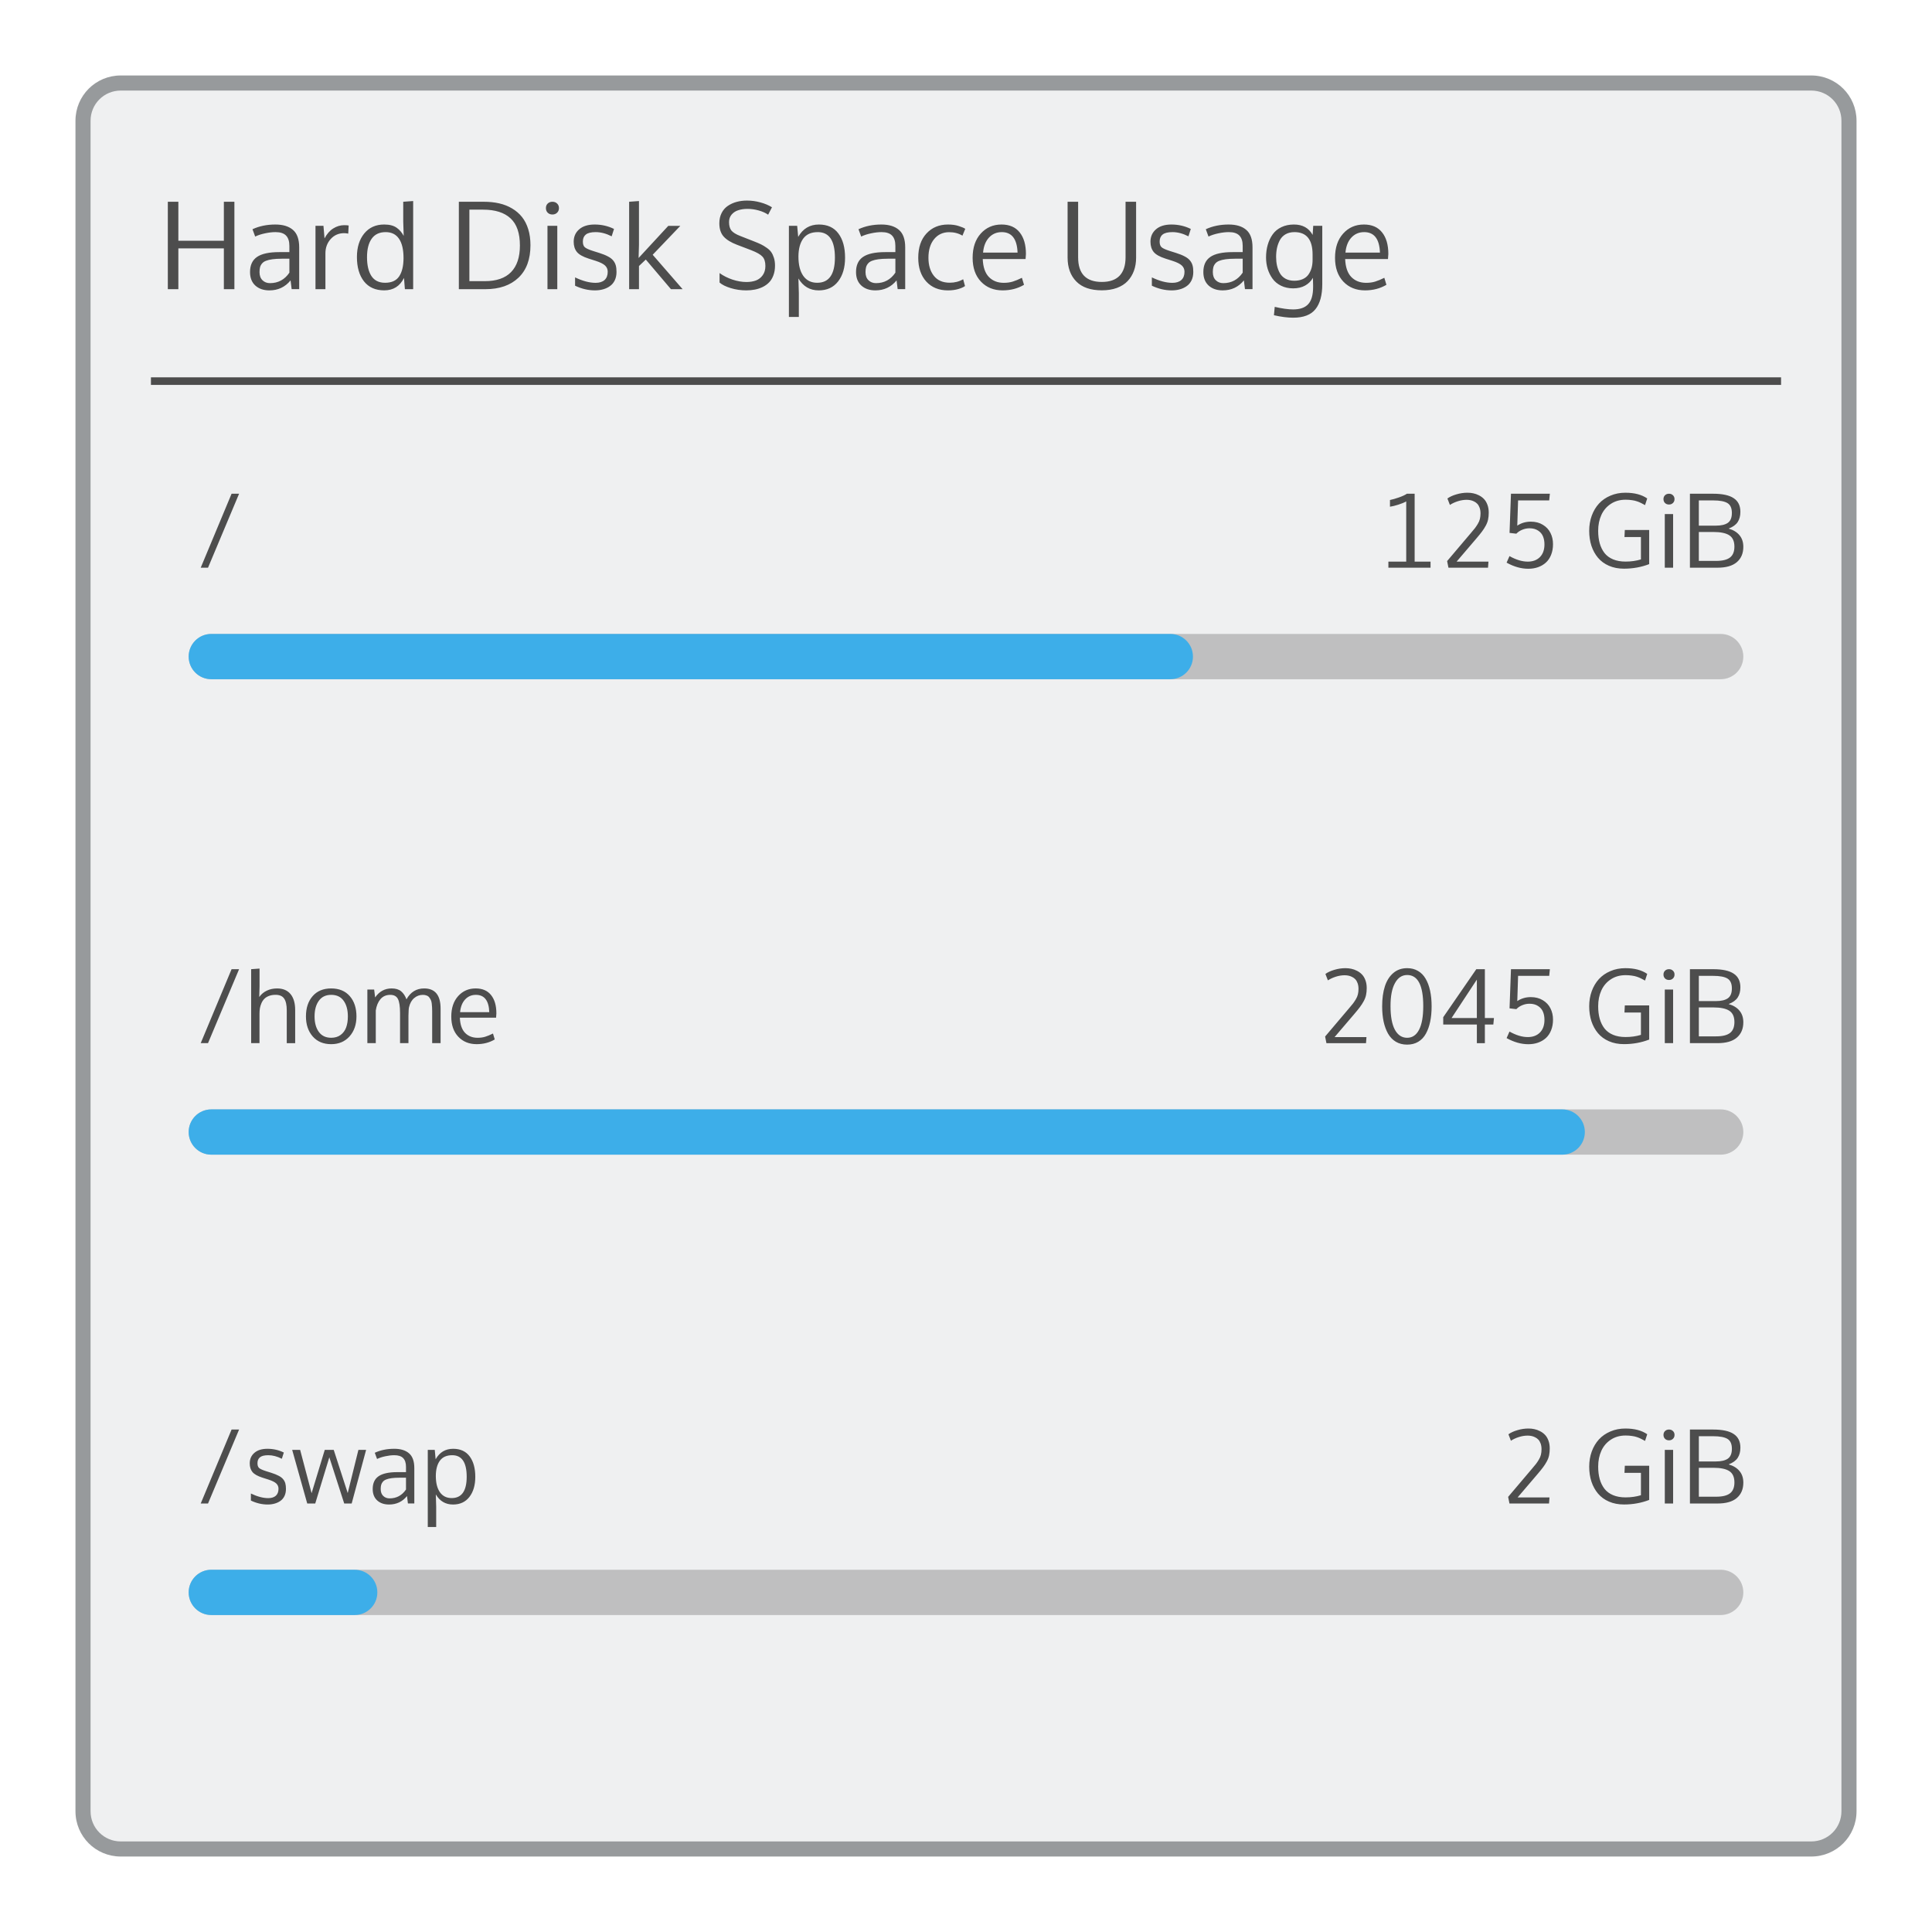
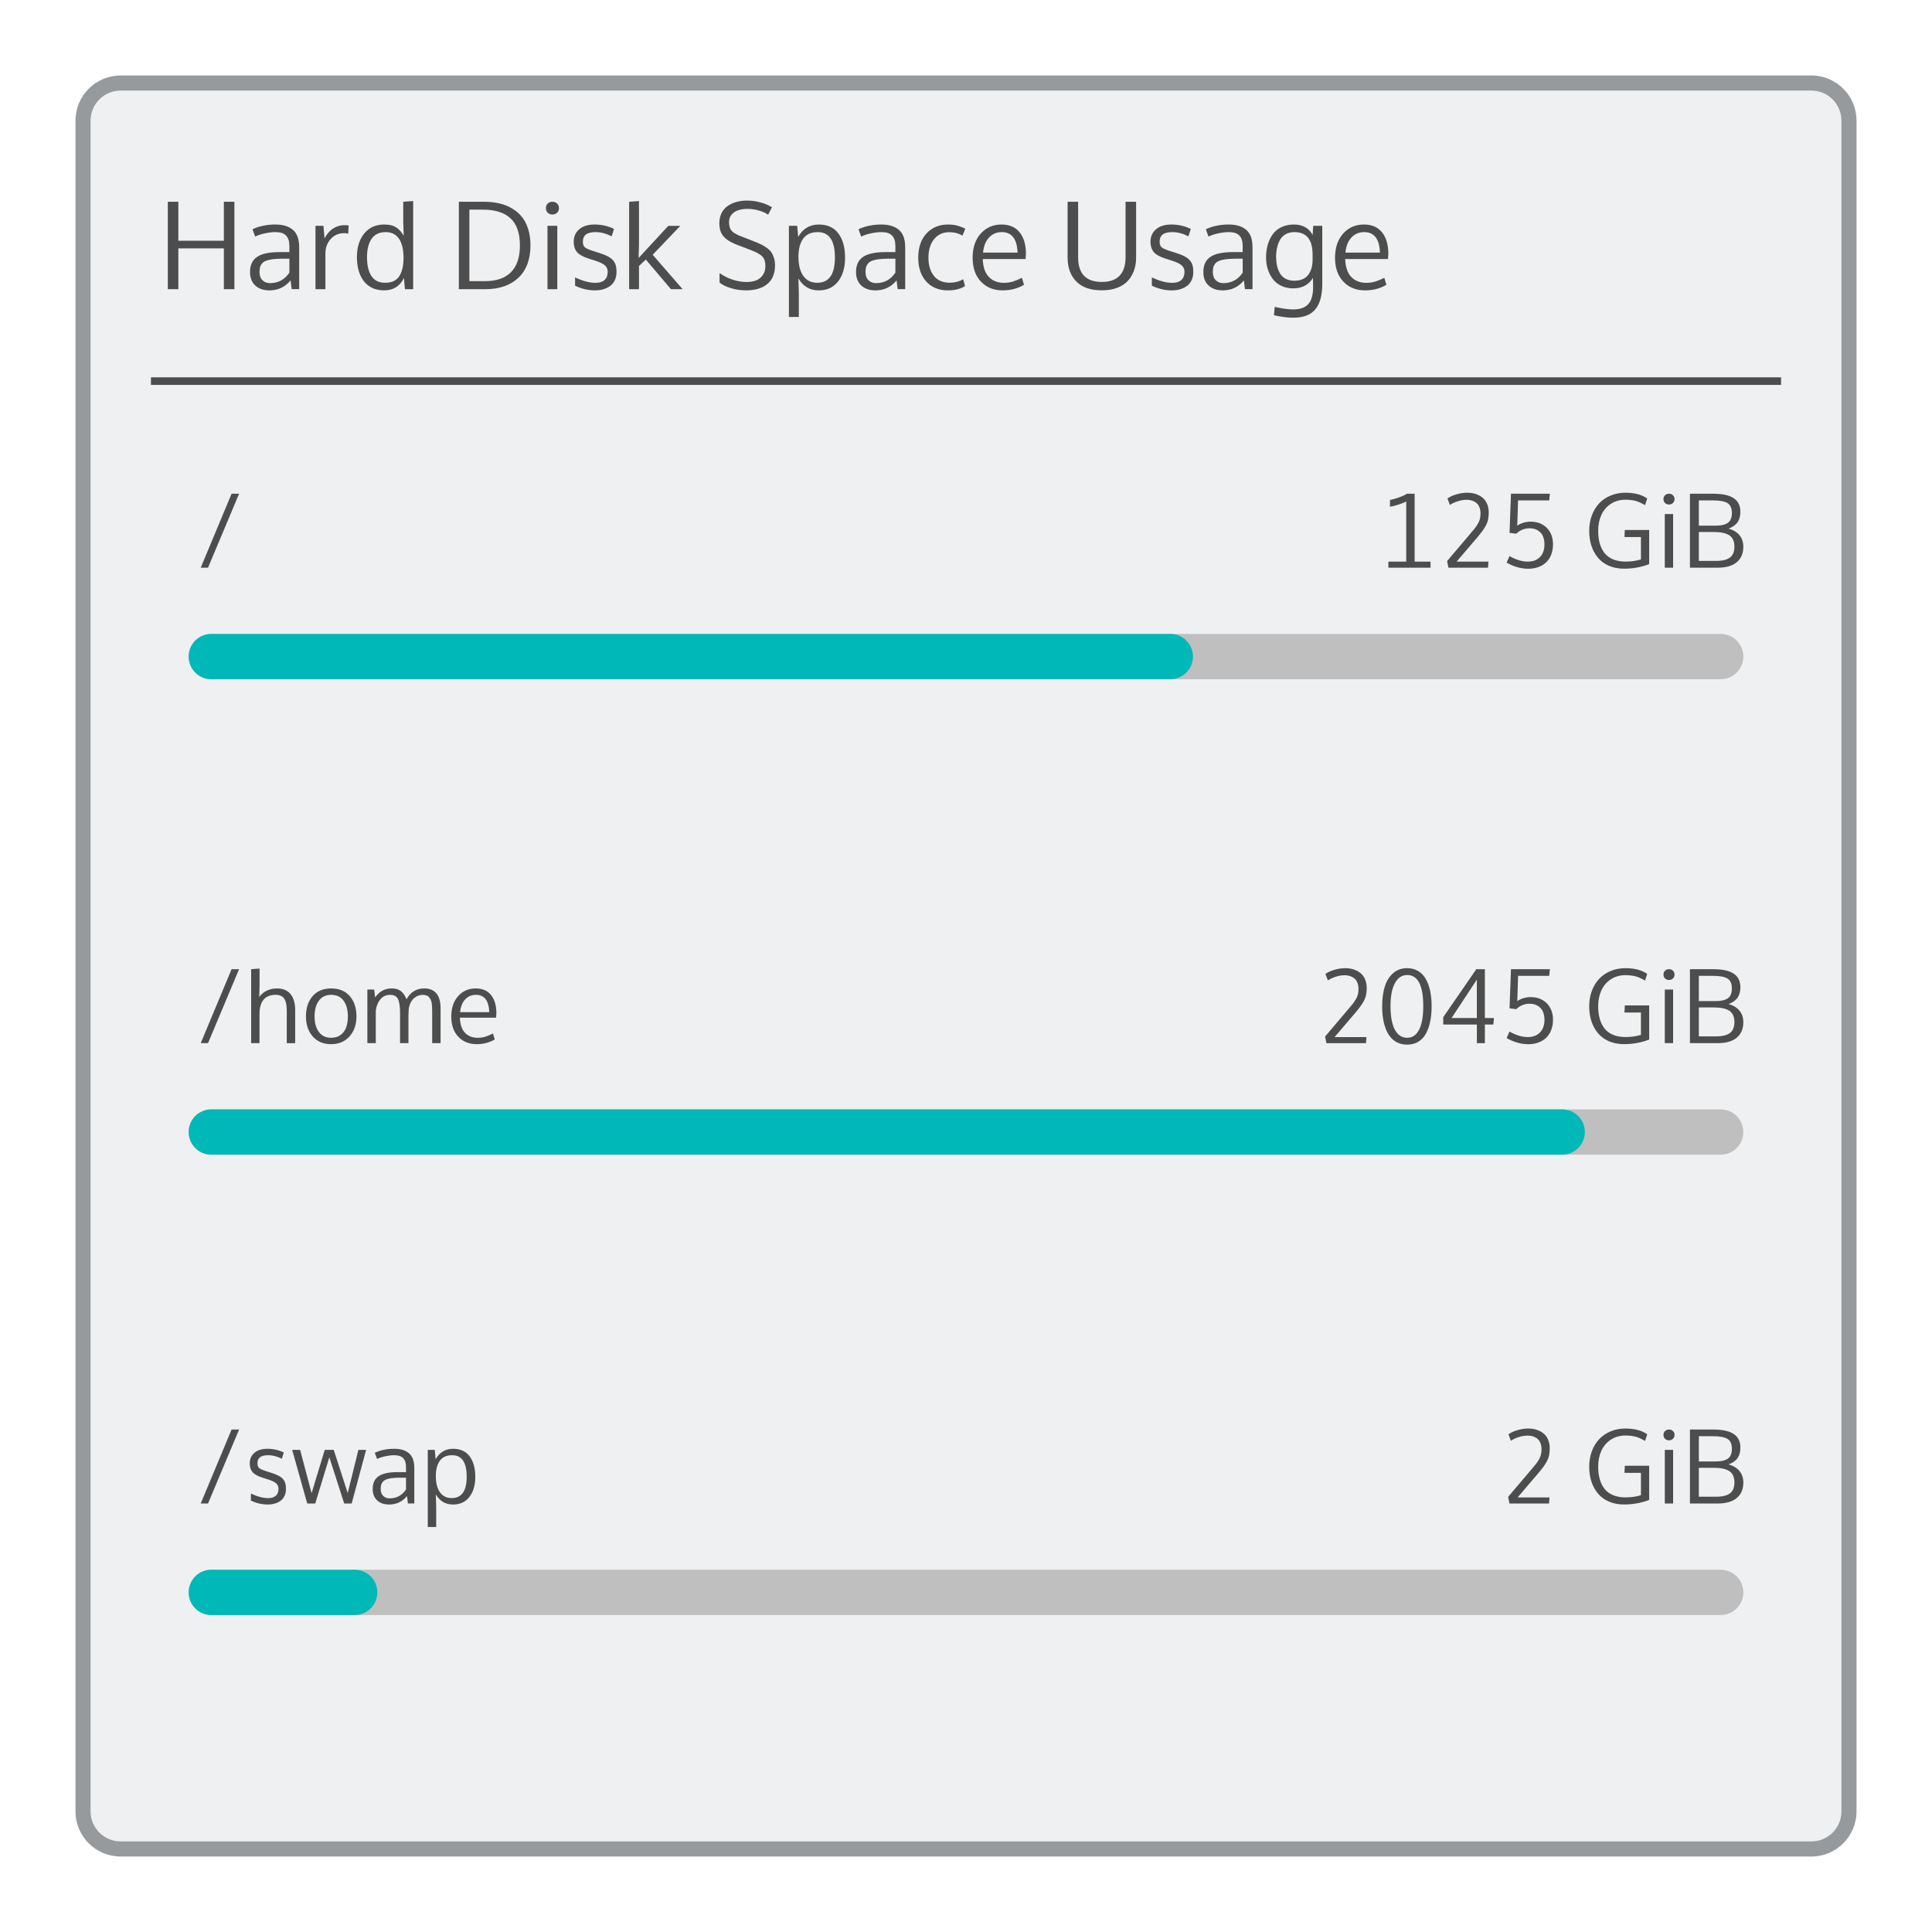
<svg xmlns="http://www.w3.org/2000/svg" viewBox="0 0 256 256" id="svg2" version="1.1">
  <defs id="defs4">
    <style id="current-color-scheme" type="text/css">
      .ColorScheme-Text {
        color:#4d4d4d;
      }
      .ColorScheme-Background {
        color:#eff0f1;
      }
      .ColorScheme-Highlight {
        color:#3daee9;
      }
      .ColorScheme-ViewText {
        color:#31363b;
      }
      .ColorScheme-ViewBackground {
        color:#fcfcfc;
      }
      .ColorScheme-ViewHover {
        color:#93cee9;
      }
      .ColorScheme-ViewFocus{
        color:#3daee9;
      }
      .ColorScheme-ButtonText {
        color:#31363b;
      }
      .ColorScheme-ButtonBackground {
        color:#eff0f1;
      }
      .ColorScheme-ButtonHover {
        color:#93cee9;
      }
      .ColorScheme-ButtonFocus{
        color:#3daee9;
      }
      </style>
  </defs>
  <path style="fill:currentColor;fill-opacity:0.5;stroke:none" d="m 16,10 224,0 c 3.324,0 6,2.676 6,6 l 0,224 c 0,3.324 -2.676,6 -6,6 l -224,0 c -3.324,0 -6,-2.676 -6,-6 L 10,16 c 0,-3.324 2.676,-6 6,-6 z" class="ColorScheme-ButtonText" id="rect4240" />
  <path style="fill:currentColor;fill-opacity:1;stroke:none" d="m 16,12 224,0 c 2.216,0 4,1.784 4,4 l 0,224 c 0,2.216 -1.784,4 -4,4 l -224,0 c -2.216,0 -4,-1.784 -4,-4 L 12,16 c 0,-2.216 1.784,-4 4,-4 z" class="ColorScheme-Background" id="rect4238" />
  <path style="fill:currentColor;fill-opacity:1;stroke:none" class="ColorScheme-Text" d="m 98.996,26.576 c -0.497,0 -0.958,0.057 -1.387,0.174 -0.428,0.116 -0.819,0.293 -1.168,0.531 -0.349,0.233 -0.623,0.549 -0.824,0.945 -0.201,0.397 -0.301,0.85 -0.301,1.363 0,0.746 0.192,1.333 0.578,1.762 0.386,0.423 0.971,0.784 1.754,1.08 l 1.889,0.721 c 0.741,0.286 1.236,0.569 1.49,0.85 0.259,0.275 0.391,0.691 0.391,1.246 0,0.481 -0.117,0.885 -0.35,1.213 -0.227,0.323 -0.524,0.556 -0.889,0.699 -0.365,0.138 -0.788,0.207 -1.27,0.207 -0.592,0 -1.21,-0.107 -1.85,-0.318 -0.635,-0.212 -1.205,-0.5 -1.713,-0.865 l 0,1.254 c 0.328,0.291 0.821,0.537 1.482,0.738 0.661,0.201 1.348,0.301 2.057,0.301 0.397,0 0.773,-0.035 1.127,-0.104 0.36,-0.069 0.706,-0.181 1.039,-0.34 0.333,-0.164 0.617,-0.368 0.855,-0.611 0.238,-0.243 0.429,-0.555 0.572,-0.936 0.143,-0.381 0.215,-0.811 0.215,-1.287 0,-0.386 -0.047,-0.73 -0.143,-1.031 -0.095,-0.302 -0.215,-0.555 -0.357,-0.762 -0.143,-0.206 -0.347,-0.398 -0.611,-0.578 -0.259,-0.185 -0.511,-0.337 -0.754,-0.453 -0.238,-0.116 -0.547,-0.248 -0.928,-0.396 L 98.076,31.264 c -0.555,-0.217 -0.941,-0.454 -1.158,-0.713 -0.212,-0.264 -0.316,-0.64 -0.316,-1.127 0,-0.397 0.115,-0.73 0.348,-1 0.233,-0.27 0.526,-0.459 0.881,-0.57 0.354,-0.116 0.76,-0.176 1.215,-0.176 0.492,0 0.985,0.07 1.477,0.207 0.497,0.138 0.916,0.324 1.26,0.562 l 0.508,-0.982 c -0.455,-0.28 -0.973,-0.499 -1.555,-0.652 -0.577,-0.159 -1.156,-0.236 -1.738,-0.236 z m -44.25,0.062 -1.316,0.096 0,2.609 0.062,1.912 c -0.127,-0.233 -0.261,-0.43 -0.404,-0.594 -0.138,-0.169 -0.307,-0.326 -0.508,-0.469 -0.201,-0.148 -0.442,-0.26 -0.723,-0.334 -0.28,-0.074 -0.597,-0.109 -0.951,-0.109 -1.111,0 -1.992,0.396 -2.643,1.189 -0.645,0.793 -0.969,1.832 -0.969,3.117 0,1.354 0.313,2.432 0.938,3.23 0.629,0.793 1.523,1.189 2.682,1.189 1.201,0 2.072,-0.548 2.617,-1.643 l 0.119,1.484 1.096,0 0,-11.68 z m 29.922,0 -1.303,0.096 0,11.584 1.303,0 0,-3.07 0.904,-0.857 3.332,3.928 1.547,0 -3.967,-4.562 3.666,-3.832 -1.596,0 -3.936,4.26 0.049,-1.729 0,-5.816 z m -62.43,0.096 0,11.584 1.396,0 0,-5.404 6.029,0 0,5.404 1.396,0 0,-11.584 -1.396,0 0,5.164 -6.029,0 0,-5.164 -1.396,0 z m 38.562,0 0,11.584 3.514,0 c 1.857,0 3.318,-0.505 4.381,-1.516 1.063,-1.01 1.594,-2.447 1.594,-4.309 0,-0.783 -0.097,-1.49 -0.293,-2.119 -0.196,-0.635 -0.472,-1.175 -0.832,-1.625 -0.36,-0.45 -0.797,-0.825 -1.311,-1.127 -0.513,-0.307 -1.083,-0.533 -1.713,-0.676 -0.629,-0.143 -1.314,-0.213 -2.055,-0.213 l -3.285,0 z m 12.4,0 c -0.254,0 -0.463,0.08 -0.627,0.238 -0.159,0.153 -0.236,0.353 -0.236,0.602 0,0.249 0.078,0.453 0.236,0.611 0.164,0.159 0.373,0.238 0.627,0.238 0.249,0 0.455,-0.08 0.619,-0.238 0.164,-0.159 0.246,-0.363 0.246,-0.611 0,-0.249 -0.082,-0.448 -0.246,-0.602 -0.159,-0.159 -0.365,-0.238 -0.619,-0.238 z m 68.262,0 0,7.387 c 0,1.333 0.383,2.391 1.15,3.174 0.767,0.783 1.897,1.174 3.389,1.174 0.746,0 1.408,-0.105 1.99,-0.316 0.582,-0.217 1.057,-0.518 1.422,-0.904 0.37,-0.391 0.649,-0.849 0.84,-1.373 0.19,-0.524 0.287,-1.101 0.287,-1.73 l 0,-7.41 -1.398,0 0,7.363 c 0,1.069 -0.264,1.88 -0.793,2.436 -0.529,0.55 -1.311,0.824 -2.348,0.824 -2.095,0 -3.143,-1.086 -3.143,-3.26 l 0,-7.363 -1.396,0 z m -79.266,1.047 1.824,0 c 1.592,0 2.802,0.383 3.627,1.15 0.83,0.762 1.244,1.962 1.244,3.602 0,1.545 -0.391,2.719 -1.174,3.523 -0.778,0.799 -1.938,1.199 -3.482,1.199 l -2.039,0 0,-9.475 z m -25.709,1.969 c -1.121,0 -2.132,0.207 -3.031,0.625 l 0.357,0.969 c 0.386,-0.185 0.824,-0.327 1.316,-0.428 0.492,-0.106 0.952,-0.16 1.381,-0.16 0.635,0 1.098,0.152 1.389,0.453 0.296,0.302 0.445,0.759 0.445,1.373 l 0,0.824 -1.342,0 c -1.349,0 -2.332,0.214 -2.951,0.643 -0.614,0.423 -0.92,1.09 -0.92,2 10e-7,0.762 0.232,1.357 0.697,1.785 0.471,0.428 1.093,0.643 1.865,0.643 1.153,0 2.089,-0.441 2.809,-1.324 l 0.143,1.158 1,0 0,-5.539 c 0,-1.069 -0.276,-1.838 -0.826,-2.309 -0.545,-0.476 -1.322,-0.713 -2.332,-0.713 z m 42.307,0 c -0.878,0 -1.56,0.212 -2.047,0.635 -0.487,0.418 -0.73,0.968 -0.73,1.65 0,0.55 0.142,0.999 0.422,1.348 0.28,0.344 0.798,0.638 1.555,0.881 l 0.92,0.293 c 0.608,0.196 1.029,0.405 1.262,0.627 0.233,0.222 0.35,0.498 0.35,0.826 0,0.476 -0.14,0.84 -0.42,1.094 -0.28,0.249 -0.676,0.373 -1.184,0.373 -0.809,0 -1.716,-0.239 -2.721,-0.721 l 0,1.102 c 0.868,0.413 1.744,0.619 2.627,0.619 0.397,0 0.76,-0.047 1.094,-0.143 0.339,-0.095 0.64,-0.237 0.904,-0.428 0.27,-0.19 0.481,-0.444 0.635,-0.762 0.153,-0.323 0.23,-0.693 0.23,-1.111 0,-0.339 -0.032,-0.625 -0.096,-0.857 -0.063,-0.238 -0.178,-0.46 -0.348,-0.666 -0.169,-0.206 -0.406,-0.386 -0.707,-0.539 -0.296,-0.159 -0.68,-0.313 -1.15,-0.461 l -0.834,-0.262 c -0.545,-0.175 -0.901,-0.339 -1.07,-0.492 -0.169,-0.153 -0.254,-0.402 -0.254,-0.746 0,-0.407 0.129,-0.716 0.389,-0.928 0.264,-0.217 0.7,-0.326 1.309,-0.326 0.682,0 1.389,0.186 2.119,0.557 l 0.311,-0.977 c -0.793,-0.391 -1.649,-0.586 -2.564,-0.586 z m 29.715,0 c -1.211,0 -2.125,0.546 -2.744,1.641 l -0.135,-1.467 -1.096,0 0,12.076 1.316,0 0,-3.158 -0.055,-1.943 c 0.624,1.053 1.52,1.578 2.689,1.578 1.1,0 1.959,-0.396 2.572,-1.189 0.614,-0.793 0.92,-1.841 0.92,-3.143 0,-1.354 -0.296,-2.425 -0.889,-3.213 -0.587,-0.788 -1.448,-1.182 -2.58,-1.182 z m 8.277,0 c -1.121,0 -2.132,0.207 -3.031,0.625 l 0.357,0.969 c 0.386,-0.185 0.824,-0.327 1.316,-0.428 0.492,-0.106 0.952,-0.16 1.381,-0.16 0.635,0 1.098,0.152 1.389,0.453 0.296,0.302 0.443,0.759 0.443,1.373 l 0,0.824 -1.34,0 c -1.349,0 -2.334,0.214 -2.953,0.643 -0.614,0.423 -0.92,1.09 -0.92,2 0,0.762 0.234,1.357 0.699,1.785 0.471,0.428 1.091,0.643 1.863,0.643 1.153,0 2.091,-0.441 2.811,-1.324 l 0.143,1.158 1,0 0,-5.539 c 0,-1.069 -0.276,-1.838 -0.826,-2.309 -0.545,-0.476 -1.322,-0.713 -2.332,-0.713 z m 8.83,0 c -1.169,0 -2.118,0.393 -2.848,1.182 -0.73,0.783 -1.096,1.858 -1.096,3.229 0,1.312 0.354,2.36 1.062,3.143 0.714,0.783 1.672,1.174 2.873,1.174 0.513,0 0.974,-0.06 1.381,-0.182 0.407,-0.122 0.701,-0.254 0.881,-0.396 L 127.625,37.002 c -0.534,0.307 -1.124,0.459 -1.77,0.459 -0.926,0 -1.63,-0.304 -2.111,-0.912 -0.481,-0.608 -0.721,-1.405 -0.721,-2.389 0,-1.037 0.251,-1.861 0.754,-2.475 0.503,-0.614 1.168,-0.92 1.998,-0.92 0.656,0 1.241,0.152 1.754,0.459 l 0.373,-0.904 c -0.18,-0.122 -0.471,-0.246 -0.873,-0.373 -0.397,-0.132 -0.867,-0.197 -1.412,-0.197 z m 7.086,0 c -1.111,0 -2.027,0.399 -2.746,1.197 -0.719,0.799 -1.078,1.869 -1.078,3.213 0,1.328 0.368,2.381 1.104,3.158 0.735,0.772 1.691,1.158 2.871,1.158 1.058,0 2.003,-0.246 2.834,-0.738 l -0.279,-0.928 c -0.444,0.222 -0.845,0.389 -1.205,0.5 -0.36,0.111 -0.76,0.166 -1.199,0.166 -0.809,0 -1.464,-0.256 -1.967,-0.77 -0.503,-0.518 -0.776,-1.31 -0.818,-2.379 l 5.674,0 0.049,-0.668 c 0,-1.227 -0.279,-2.183 -0.834,-2.871 -0.55,-0.693 -1.352,-1.039 -2.404,-1.039 z m 22.518,0 c -0.878,0 -1.56,0.212 -2.047,0.635 -0.487,0.418 -0.73,0.968 -0.73,1.65 0,0.55 0.142,0.999 0.422,1.348 0.28,0.344 0.798,0.638 1.555,0.881 l 0.92,0.293 c 0.608,0.196 1.029,0.405 1.262,0.627 0.233,0.222 0.35,0.498 0.35,0.826 0,0.476 -0.14,0.84 -0.42,1.094 -0.28,0.249 -0.676,0.373 -1.184,0.373 -0.809,0 -1.716,-0.239 -2.721,-0.721 l 0,1.102 c 0.868,0.413 1.744,0.619 2.627,0.619 0.397,0 0.76,-0.047 1.094,-0.143 0.339,-0.095 0.64,-0.237 0.904,-0.428 0.27,-0.19 0.481,-0.444 0.635,-0.762 0.153,-0.323 0.23,-0.693 0.23,-1.111 0,-0.339 -0.032,-0.625 -0.096,-0.857 -0.064,-0.238 -0.178,-0.46 -0.348,-0.666 -0.169,-0.206 -0.406,-0.386 -0.707,-0.539 -0.296,-0.159 -0.68,-0.313 -1.15,-0.461 l -0.832,-0.262 c -0.545,-0.175 -0.903,-0.339 -1.072,-0.492 -0.169,-0.153 -0.254,-0.402 -0.254,-0.746 0,-0.407 0.129,-0.716 0.389,-0.928 0.264,-0.217 0.7,-0.326 1.309,-0.326 0.682,0 1.389,0.186 2.119,0.557 l 0.311,-0.977 c -0.793,-0.391 -1.649,-0.586 -2.564,-0.586 z m 7.586,0 c -1.121,0 -2.132,0.207 -3.031,0.625 l 0.357,0.969 c 0.386,-0.185 0.824,-0.327 1.316,-0.428 0.492,-0.106 0.952,-0.16 1.381,-0.16 0.635,0 1.098,0.152 1.389,0.453 0.296,0.302 0.445,0.759 0.445,1.373 l 0,0.824 -1.342,0 c -1.349,0 -2.332,0.214 -2.951,0.643 -0.614,0.423 -0.92,1.09 -0.92,2 0,0.762 0.232,1.357 0.697,1.785 0.471,0.428 1.093,0.643 1.865,0.643 1.153,0 2.089,-0.441 2.809,-1.324 l 0.143,1.158 1,0 0,-5.539 c 0,-1.069 -0.274,-1.838 -0.824,-2.309 -0.545,-0.476 -1.324,-0.713 -2.334,-0.713 z m 8.648,0 c -0.624,0 -1.177,0.115 -1.658,0.348 -0.481,0.227 -0.867,0.546 -1.158,0.953 -0.291,0.407 -0.51,0.87 -0.658,1.389 -0.148,0.513 -0.223,1.071 -0.223,1.674 0,0.529 0.072,1.032 0.215,1.508 0.148,0.476 0.362,0.909 0.643,1.301 0.28,0.391 0.656,0.703 1.127,0.936 0.476,0.233 1.012,0.35 1.609,0.35 0.619,0 1.149,-0.124 1.588,-0.373 0.444,-0.249 0.788,-0.59 1.031,-1.023 l 0.023,0.984 0,0.23 c 0,1.053 -0.217,1.812 -0.65,2.277 -0.428,0.466 -1.093,0.697 -1.992,0.697 -0.661,0 -1.475,-0.114 -2.443,-0.342 l -0.104,1.111 c 0.952,0.217 1.801,0.326 2.547,0.326 1.37,0 2.355,-0.376 2.953,-1.127 0.603,-0.746 0.904,-1.851 0.904,-3.316 l 0,-7.729 -1.199,0 -0.078,1.205 c -0.503,-0.92 -1.329,-1.379 -2.477,-1.379 z m 9.268,0 c -1.111,0 -2.025,0.399 -2.744,1.197 -0.719,0.799 -1.08,1.869 -1.08,3.213 0,1.328 0.368,2.381 1.104,3.158 0.735,0.772 1.691,1.158 2.871,1.158 1.058,0 2.003,-0.246 2.834,-0.738 l -0.277,-0.928 c -0.444,0.222 -0.847,0.389 -1.207,0.5 -0.36,0.111 -0.758,0.166 -1.197,0.166 -0.809,0 -1.466,-0.256 -1.969,-0.77 -0.503,-0.518 -0.774,-1.31 -0.816,-2.379 l 5.672,0 0.049,-0.668 c 0,-1.227 -0.279,-2.183 -0.834,-2.871 -0.55,-0.693 -1.352,-1.039 -2.404,-1.039 z m -135.109,0.086 c -0.508,0 -0.991,0.144 -1.451,0.43 -0.455,0.28 -0.843,0.721 -1.16,1.324 l -0.143,-1.666 -1.055,0 0,8.395 1.316,0 0,-4.752 c 0,-0.746 0.234,-1.378 0.699,-1.896 0.471,-0.518 1.066,-0.777 1.785,-0.777 0.148,0 0.327,0.02 0.539,0.062 l 0.057,-1.078 c -0.153,-0.026 -0.35,-0.041 -0.588,-0.041 z m 26.93,0.088 0,8.395 1.301,0 0,-8.395 -1.301,0 z m -21.447,0.832 c 0.783,0 1.373,0.291 1.77,0.873 0.402,0.582 0.604,1.443 0.604,2.58 -0.005,1.042 -0.199,1.846 -0.58,2.412 -0.381,0.566 -1.001,0.848 -1.863,0.848 -0.82,0 -1.427,-0.301 -1.818,-0.904 -0.386,-0.603 -0.578,-1.43 -0.578,-2.482 0,-1.058 0.207,-1.877 0.619,-2.453 0.413,-0.582 1.028,-0.873 1.848,-0.873 z m 57.264,0 c 1.513,0 2.27,1.125 2.27,3.373 0,2.227 -0.782,3.34 -2.348,3.34 -0.793,0 -1.408,-0.304 -1.842,-0.912 -0.428,-0.608 -0.643,-1.462 -0.643,-2.562 0.005,-1.016 0.217,-1.81 0.635,-2.381 0.418,-0.571 1.06,-0.857 1.928,-0.857 z m 24.375,0 c 1.333,0 2.032,0.906 2.096,2.715 l -4.57,0 c 0.074,-0.836 0.333,-1.498 0.777,-1.984 0.45,-0.487 1.015,-0.73 1.697,-0.73 z m 38.785,0 c 1.603,0 2.404,0.99 2.404,2.969 l 0,0.705 c 0,0.381 -0.042,0.731 -0.127,1.049 -0.085,0.317 -0.221,0.611 -0.406,0.881 -0.18,0.264 -0.429,0.469 -0.752,0.617 -0.323,0.148 -0.704,0.223 -1.143,0.223 -0.444,0 -0.832,-0.09 -1.16,-0.27 -0.323,-0.18 -0.57,-0.424 -0.744,-0.73 -0.175,-0.312 -0.302,-0.646 -0.381,-1 -0.079,-0.354 -0.119,-0.738 -0.119,-1.15 0,-0.434 0.04,-0.835 0.119,-1.205 0.085,-0.376 0.214,-0.724 0.389,-1.047 0.18,-0.323 0.431,-0.577 0.754,-0.762 0.328,-0.185 0.716,-0.279 1.166,-0.279 z m 9.234,0 c 1.333,0 2.032,0.906 2.096,2.715 l -4.57,0 c 0.074,-0.836 0.333,-1.498 0.777,-1.984 0.45,-0.487 1.015,-0.73 1.697,-0.73 z m -143.416,3.523 1.008,0 0,1.85 c -0.629,0.926 -1.488,1.389 -2.572,1.389 -0.397,0 -0.726,-0.127 -0.99,-0.381 -0.264,-0.254 -0.396,-0.615 -0.396,-1.08 0,-0.259 0.023,-0.476 0.07,-0.65 0.048,-0.18 0.135,-0.344 0.262,-0.492 0.127,-0.153 0.301,-0.273 0.523,-0.357 0.222,-0.09 0.506,-0.157 0.85,-0.205 0.344,-0.048 0.759,-0.072 1.246,-0.072 z m 80.297,0 1.008,0 0,1.85 c -0.629,0.926 -1.486,1.389 -2.57,1.389 -0.397,0 -0.728,-0.127 -0.992,-0.381 -0.264,-0.254 -0.396,-0.615 -0.396,-1.08 0,-0.259 0.025,-0.476 0.072,-0.65 0.048,-0.18 0.135,-0.344 0.262,-0.492 0.127,-0.153 0.301,-0.273 0.523,-0.357 0.222,-0.09 0.506,-0.157 0.85,-0.205 0.344,-0.048 0.757,-0.072 1.244,-0.072 z m 46.021,0 1.008,0 0,1.85 c -0.629,0.926 -1.488,1.389 -2.572,1.389 -0.397,0 -0.726,-0.127 -0.99,-0.381 -0.264,-0.254 -0.396,-0.615 -0.396,-1.08 0,-0.259 0.023,-0.476 0.07,-0.65 0.048,-0.18 0.135,-0.344 0.262,-0.492 0.127,-0.153 0.301,-0.273 0.523,-0.357 0.222,-0.09 0.506,-0.157 0.85,-0.205 0.344,-0.048 0.759,-0.072 1.246,-0.072 z M 20,50 l 0,1 216,0 0,-1 -216,0 z m 174.457,15.287 c -0.501,0 -0.997,0.073 -1.484,0.221 -0.488,0.143 -0.882,0.326 -1.182,0.545 l 0.328,0.852 c 0.309,-0.201 0.661,-0.365 1.055,-0.49 0.398,-0.125 0.786,-0.188 1.162,-0.188 0.17,0 0.334,0.016 0.49,0.047 0.157,0.027 0.32,0.083 0.49,0.168 0.17,0.081 0.315,0.187 0.436,0.316 0.121,0.125 0.222,0.296 0.303,0.516 0.081,0.219 0.121,0.473 0.121,0.76 0,0.264 -0.028,0.505 -0.082,0.725 -0.049,0.215 -0.142,0.436 -0.281,0.664 -0.139,0.228 -0.262,0.412 -0.369,0.551 -0.107,0.139 -0.285,0.352 -0.531,0.639 l -3.162,3.732 0.176,0.879 5.242,0 0.061,-0.805 -4.223,0 2.633,-3.082 c 0.318,-0.372 0.564,-0.677 0.738,-0.914 0.179,-0.237 0.343,-0.491 0.49,-0.764 0.152,-0.278 0.255,-0.552 0.309,-0.82 0.058,-0.269 0.088,-0.572 0.088,-0.912 0,-0.389 -0.059,-0.74 -0.176,-1.049 -0.116,-0.313 -0.269,-0.565 -0.457,-0.758 -0.188,-0.197 -0.406,-0.357 -0.656,-0.482 -0.251,-0.13 -0.501,-0.22 -0.752,-0.27 -0.246,-0.054 -0.502,-0.08 -0.766,-0.08 z m 20.92,0 c -0.721,0 -1.384,0.129 -1.988,0.389 -0.604,0.255 -1.112,0.607 -1.523,1.055 -0.407,0.448 -0.725,0.981 -0.953,1.604 -0.224,0.618 -0.336,1.286 -0.336,2.002 0,0.716 0.098,1.378 0.295,1.986 0.201,0.604 0.493,1.134 0.873,1.586 0.38,0.452 0.865,0.805 1.451,1.061 0.586,0.255 1.248,0.383 1.986,0.383 1.191,0 2.305,-0.203 3.344,-0.605 l 0,-4.525 -3.229,0 -0.047,0.941 2.182,0 0,2.961 c -0.622,0.192 -1.302,0.287 -2.041,0.287 -0.631,0 -1.182,-0.098 -1.652,-0.295 -0.47,-0.197 -0.848,-0.477 -1.135,-0.84 -0.282,-0.367 -0.492,-0.793 -0.631,-1.281 -0.139,-0.492 -0.207,-1.048 -0.207,-1.666 1e-5,-0.779 0.14,-1.476 0.422,-2.094 0.282,-0.618 0.701,-1.108 1.256,-1.471 0.555,-0.367 1.206,-0.551 1.953,-0.551 0.152,0 0.299,0.005 0.438,0.014 0.143,0.009 0.278,0.024 0.408,0.047 0.13,0.022 0.245,0.043 0.344,0.061 0.099,0.018 0.201,0.048 0.309,0.088 0.112,0.04 0.199,0.071 0.262,0.094 0.067,0.022 0.15,0.06 0.248,0.113 0.103,0.049 0.17,0.084 0.201,0.102 0.036,0.018 0.103,0.054 0.201,0.107 0.099,0.054 0.155,0.085 0.168,0.094 l 0.289,-0.887 c -0.73,-0.506 -1.692,-0.758 -2.887,-0.758 z m -184.691,0.135 -4.09,9.801 0.967,0 4.117,-9.801 -0.994,0 z m 155.734,0 c -0.233,0.161 -0.581,0.323 -1.047,0.488 -0.461,0.161 -0.86,0.277 -1.195,0.344 l 0,0.887 c 0.3,-0.04 0.663,-0.129 1.088,-0.264 0.43,-0.134 0.784,-0.279 1.066,-0.436 l 0,7.977 -2.363,0 0,0.805 5.586,0 0,-0.805 -2.107,0 0,-8.996 -1.027,0 z m 13.791,0 -0.189,5.189 0.9,0.107 c 0.206,-0.219 0.466,-0.394 0.779,-0.523 0.313,-0.13 0.636,-0.195 0.967,-0.195 0.452,0 0.83,0.101 1.135,0.303 0.304,0.197 0.521,0.45 0.65,0.764 0.13,0.309 0.195,0.664 0.195,1.062 0,0.725 -0.203,1.289 -0.605,1.691 -0.398,0.398 -0.932,0.598 -1.604,0.598 -0.752,0 -1.56,-0.245 -2.424,-0.732 l -0.383,0.867 c 0.971,0.542 1.932,0.811 2.881,0.811 0.461,0 0.887,-0.068 1.281,-0.207 0.394,-0.139 0.74,-0.339 1.035,-0.604 0.3,-0.269 0.532,-0.611 0.697,-1.027 0.17,-0.421 0.256,-0.894 0.256,-1.418 0,-0.551 -0.112,-1.047 -0.336,-1.49 -0.219,-0.448 -0.556,-0.807 -1.008,-1.08 -0.452,-0.278 -0.984,-0.416 -1.598,-0.416 -0.671,0 -1.269,0.176 -1.793,0.529 l 0.107,-3.344 4.123,0 0.088,-0.885 -5.156,0 z m 20.939,0 c -0.215,0 -0.391,0.067 -0.529,0.201 -0.134,0.13 -0.203,0.299 -0.203,0.51 0,0.21 0.069,0.383 0.203,0.518 0.139,0.134 0.314,0.201 0.529,0.201 0.21,0 0.385,-0.067 0.523,-0.201 0.139,-0.134 0.209,-0.307 0.209,-0.518 0,-0.21 -0.07,-0.38 -0.209,-0.51 -0.134,-0.134 -0.309,-0.201 -0.523,-0.201 z m 2.773,0 0,9.801 3.652,0 c 1.132,0 1.986,-0.243 2.559,-0.73 C 230.712,74 231,73.321 231,72.457 c 0,-0.622 -0.17,-1.134 -0.51,-1.537 -0.336,-0.407 -0.815,-0.7 -1.438,-0.879 0.568,-0.219 0.968,-0.509 1.201,-0.867 0.237,-0.363 0.357,-0.813 0.357,-1.35 0,-0.819 -0.296,-1.423 -0.887,-1.812 -0.586,-0.394 -1.496,-0.59 -2.727,-0.59 l -3.074,0 z m 1.182,0.885 1.887,0 c 0.882,0 1.517,0.118 1.906,0.355 0.389,0.237 0.584,0.672 0.584,1.303 0,0.627 -0.179,1.066 -0.537,1.316 -0.358,0.246 -0.881,0.369 -1.57,0.369 l -2.27,0 0,-3.344 z m -4.512,1.812 0,7.104 1.102,0 0,-7.104 -1.102,0 z m 4.512,2.371 1.92,0 c 0.967,0 1.674,0.148 2.121,0.443 0.448,0.295 0.672,0.793 0.672,1.496 0,0.662 -0.195,1.143 -0.584,1.443 -0.385,0.3 -1,0.451 -1.846,0.451 l -2.283,0 0,-3.834 z m -46.816,57.797 c -0.501,0 -0.995,0.073 -1.482,0.221 -0.488,0.143 -0.882,0.326 -1.182,0.545 l 0.328,0.852 c 0.309,-0.201 0.661,-0.365 1.055,-0.49 0.398,-0.125 0.784,-0.188 1.16,-0.188 0.17,0 0.334,0.015 0.49,0.047 0.157,0.027 0.32,0.083 0.49,0.168 0.17,0.081 0.317,0.187 0.438,0.316 0.121,0.125 0.22,0.296 0.301,0.516 0.081,0.219 0.121,0.473 0.121,0.76 0,0.264 -0.026,0.505 -0.08,0.725 -0.049,0.215 -0.142,0.436 -0.281,0.664 -0.139,0.228 -0.262,0.412 -0.369,0.551 -0.107,0.139 -0.285,0.352 -0.531,0.639 l -3.162,3.732 0.174,0.879 5.244,0 0.061,-0.805 -4.223,0 2.631,-3.082 c 0.318,-0.371 0.564,-0.677 0.738,-0.914 0.179,-0.237 0.343,-0.491 0.49,-0.764 0.152,-0.278 0.255,-0.552 0.309,-0.82 0.058,-0.269 0.088,-0.572 0.088,-0.912 0,-0.389 -0.057,-0.74 -0.174,-1.049 -0.116,-0.313 -0.269,-0.565 -0.457,-0.758 -0.188,-0.197 -0.408,-0.357 -0.658,-0.482 -0.251,-0.13 -0.501,-0.22 -0.752,-0.27 -0.246,-0.054 -0.502,-0.08 -0.766,-0.08 z m 8.164,0 c -0.716,0 -1.325,0.211 -1.826,0.637 -0.501,0.421 -0.875,1.008 -1.121,1.76 -0.242,0.747 -0.363,1.637 -0.363,2.666 0,0.743 0.066,1.419 0.195,2.027 0.134,0.604 0.332,1.137 0.592,1.598 0.264,0.457 0.608,0.811 1.033,1.066 0.43,0.251 0.926,0.377 1.49,0.377 0.559,0 1.05,-0.126 1.471,-0.377 0.425,-0.255 0.763,-0.613 1.014,-1.074 0.255,-0.461 0.445,-0.993 0.57,-1.598 0.125,-0.604 0.189,-1.277 0.189,-2.02 0,-0.774 -0.069,-1.469 -0.203,-2.082 -0.134,-0.618 -0.334,-1.149 -0.598,-1.592 -0.26,-0.448 -0.597,-0.79 -1.014,-1.027 -0.412,-0.242 -0.888,-0.361 -1.43,-0.361 z m 28.924,0 c -0.721,0 -1.384,0.129 -1.988,0.389 -0.604,0.255 -1.112,0.607 -1.523,1.055 -0.407,0.448 -0.725,0.981 -0.953,1.604 -0.224,0.618 -0.336,1.286 -0.336,2.002 0,0.716 0.098,1.378 0.295,1.986 0.201,0.604 0.493,1.134 0.873,1.586 0.38,0.452 0.865,0.805 1.451,1.061 0.586,0.255 1.248,0.383 1.986,0.383 1.191,0 2.305,-0.203 3.344,-0.605 l 0,-4.525 -3.229,0 -0.047,0.941 2.182,0 0,2.961 c -0.622,0.192 -1.302,0.287 -2.041,0.287 -0.631,0 -1.182,-0.098 -1.652,-0.295 -0.47,-0.197 -0.848,-0.477 -1.135,-0.84 -0.282,-0.367 -0.492,-0.793 -0.631,-1.281 -0.139,-0.492 -0.207,-1.048 -0.207,-1.666 1e-5,-0.779 0.14,-1.476 0.422,-2.094 0.282,-0.618 0.701,-1.108 1.256,-1.471 0.555,-0.367 1.206,-0.551 1.953,-0.551 0.152,0 0.299,0.005 0.438,0.014 0.143,0.009 0.278,0.025 0.408,0.047 0.13,0.022 0.245,0.043 0.344,0.06 0.099,0.018 0.201,0.048 0.309,0.088 0.112,0.04 0.199,0.071 0.262,0.094 0.067,0.022 0.15,0.06 0.248,0.113 0.103,0.049 0.17,0.084 0.201,0.102 0.036,0.018 0.103,0.054 0.201,0.107 0.099,0.054 0.155,0.085 0.168,0.094 l 0.289,-0.887 c -0.73,-0.506 -1.692,-0.758 -2.887,-0.758 z m -180.986,0.053 -1.113,0.082 0,9.801 1.107,0 0,-3.887 c 0,-0.264 0.017,-0.51 0.053,-0.738 0.04,-0.228 0.111,-0.454 0.209,-0.678 0.098,-0.224 0.226,-0.416 0.383,-0.572 0.157,-0.161 0.361,-0.289 0.611,-0.383 0.255,-0.099 0.548,-0.146 0.879,-0.146 0.533,0 0.911,0.168 1.135,0.504 0.228,0.331 0.342,0.848 0.342,1.551 l 0,4.35 1.115,0 0,-4.391 c 0,-0.913 -0.205,-1.618 -0.617,-2.115 -0.412,-0.497 -1.005,-0.744 -1.779,-0.744 -0.506,0 -0.962,0.098 -1.369,0.295 -0.403,0.192 -0.735,0.473 -0.994,0.84 l 0.039,-1.391 0,-2.377 z m -3.705,0.082 -4.09,9.801 0.967,0 4.117,-9.801 -0.994,0 z m 164.932,0 -4.383,6.363 0,0.967 4.457,0 0,2.471 1.061,0 0,-2.471 1.121,0 0.082,-0.859 -1.203,0 0,-6.471 -1.135,0 z m 4.594,0 -0.189,5.189 0.9,0.107 c 0.206,-0.219 0.466,-0.394 0.779,-0.523 0.313,-0.13 0.636,-0.195 0.967,-0.195 0.452,0 0.83,0.101 1.135,0.303 0.304,0.197 0.521,0.45 0.65,0.764 0.13,0.309 0.195,0.664 0.195,1.062 0,0.725 -0.203,1.289 -0.605,1.691 -0.398,0.398 -0.932,0.598 -1.604,0.598 -0.752,0 -1.56,-0.245 -2.424,-0.732 l -0.383,0.867 c 0.971,0.542 1.932,0.811 2.881,0.811 0.461,0 0.887,-0.068 1.281,-0.207 0.394,-0.139 0.74,-0.339 1.035,-0.604 0.3,-0.269 0.532,-0.611 0.697,-1.027 0.17,-0.421 0.256,-0.894 0.256,-1.418 0,-0.551 -0.112,-1.047 -0.336,-1.49 -0.219,-0.448 -0.556,-0.807 -1.008,-1.08 -0.452,-0.278 -0.984,-0.416 -1.598,-0.416 -0.671,0 -1.269,0.176 -1.793,0.529 l 0.107,-3.344 4.123,0 0.088,-0.885 -5.156,0 z m 20.939,0 c -0.215,0 -0.391,0.067 -0.529,0.201 -0.134,0.13 -0.203,0.299 -0.203,0.51 0,0.21 0.069,0.383 0.203,0.518 0.139,0.134 0.314,0.201 0.529,0.201 0.21,0 0.385,-0.067 0.523,-0.201 0.139,-0.134 0.209,-0.307 0.209,-0.518 0,-0.21 -0.07,-0.38 -0.209,-0.51 -0.134,-0.134 -0.309,-0.201 -0.523,-0.201 z m 2.773,0 0,9.801 3.652,0 c 1.132,0 1.986,-0.243 2.559,-0.73 0.577,-0.492 0.865,-1.171 0.865,-2.035 0,-0.622 -0.17,-1.134 -0.51,-1.537 -0.336,-0.407 -0.815,-0.7 -1.438,-0.879 0.568,-0.219 0.968,-0.509 1.201,-0.867 0.237,-0.363 0.357,-0.812 0.357,-1.35 0,-0.819 -0.296,-1.423 -0.887,-1.812 -0.586,-0.394 -1.496,-0.59 -2.727,-0.59 l -3.074,0 z m -37.471,0.771 c 1.423,0 2.135,1.371 2.135,4.115 0,1.383 -0.185,2.431 -0.557,3.143 -0.367,0.707 -0.893,1.061 -1.578,1.061 -0.694,0 -1.236,-0.357 -1.625,-1.068 -0.385,-0.716 -0.576,-1.759 -0.576,-3.129 -0.004,-1.311 0.19,-2.325 0.584,-3.041 0.394,-0.721 0.932,-1.08 1.617,-1.08 z m 38.652,0.113 1.887,0 c 0.882,0 1.517,0.118 1.906,0.355 0.389,0.237 0.584,0.672 0.584,1.303 0,0.627 -0.179,1.066 -0.537,1.316 -0.358,0.246 -0.881,0.369 -1.57,0.369 l -2.27,0 0,-3.344 z m -29.414,0.498 0,5.088 -3.35,0 3.35,-5.088 z m -151.807,1.168 c -1.043,0 -1.862,0.339 -2.457,1.02 -0.591,0.676 -0.887,1.571 -0.887,2.686 0,1.088 0.301,1.975 0.9,2.66 0.6,0.68 1.414,1.02 2.443,1.02 1.007,0 1.816,-0.343 2.43,-1.027 0.613,-0.689 0.92,-1.574 0.92,-2.652 0,-1.115 -0.294,-2.01 -0.885,-2.686 -0.591,-0.68 -1.413,-1.02 -2.465,-1.02 z m 8.01,0 c -0.909,0 -1.639,0.399 -2.189,1.195 l -0.127,-1.049 -0.9,0 0,7.104 1.115,0 0,-4.33 c 0.094,-0.622 0.299,-1.12 0.617,-1.496 0.322,-0.38 0.757,-0.572 1.303,-0.572 0.497,0 0.838,0.187 1.021,0.559 0.184,0.367 0.275,0.983 0.275,1.852 l 0,3.988 1.113,0 0,-3.645 c 0.013,-0.618 0.038,-0.987 0.074,-1.107 0.121,-0.533 0.35,-0.941 0.686,-1.223 0.336,-0.282 0.717,-0.424 1.146,-0.424 0.192,0 0.361,0.03 0.504,0.088 0.148,0.054 0.265,0.139 0.35,0.256 0.09,0.116 0.161,0.235 0.215,0.355 0.054,0.116 0.091,0.27 0.113,0.463 0.022,0.192 0.037,0.356 0.041,0.49 0.009,0.13 0.014,0.303 0.014,0.518 l 0,4.229 1.115,0 0,-4.578 c 0,-1.781 -0.726,-2.672 -2.176,-2.672 -1.029,0 -1.811,0.481 -2.344,1.443 -0.166,-0.452 -0.401,-0.805 -0.705,-1.061 -0.304,-0.255 -0.725,-0.383 -1.262,-0.383 z m 11.139,0 c -0.94,0 -1.715,0.338 -2.324,1.014 -0.609,0.676 -0.912,1.582 -0.912,2.719 0,1.123 0.311,2.014 0.934,2.672 0.622,0.653 1.432,0.98 2.43,0.98 0.895,0 1.694,-0.209 2.396,-0.625 l -0.234,-0.785 c -0.376,0.188 -0.717,0.33 -1.021,0.424 -0.304,0.094 -0.642,0.141 -1.014,0.141 -0.685,0 -1.239,-0.218 -1.664,-0.652 -0.425,-0.439 -0.656,-1.11 -0.691,-2.014 l 4.801,0 0.039,-0.564 c 0,-1.038 -0.235,-1.848 -0.705,-2.43 -0.465,-0.586 -1.142,-0.879 -2.033,-0.879 z m 157.561,0.146 0,7.104 1.102,0 0,-7.104 -1.102,0 z m -176.709,0.705 c 0.73,0 1.281,0.263 1.652,0.787 0.372,0.519 0.557,1.212 0.557,2.08 0,0.555 -0.076,1.041 -0.229,1.457 -0.152,0.412 -0.398,0.743 -0.738,0.994 -0.336,0.246 -0.75,0.369 -1.242,0.369 -0.716,0 -1.263,-0.26 -1.639,-0.779 -0.376,-0.519 -0.564,-1.201 -0.564,-2.047 0,-0.864 0.188,-1.555 0.564,-2.074 0.376,-0.524 0.923,-0.787 1.639,-0.787 z m 19.174,0 c 1.128,0 1.72,0.766 1.773,2.297 l -3.867,0 c 0.063,-0.707 0.282,-1.266 0.658,-1.678 0.38,-0.412 0.858,-0.619 1.436,-0.619 z m 162.047,1.666 1.92,0 c 0.967,0 1.674,0.148 2.121,0.443 0.448,0.295 0.672,0.793 0.672,1.496 0,0.662 -0.195,1.143 -0.584,1.443 -0.385,0.3 -1,0.451 -1.846,0.451 l -2.283,0 0,-3.834 z m -22.566,55.797 c -0.501,0 -0.995,0.073 -1.482,0.221 -0.488,0.143 -0.882,0.326 -1.182,0.545 l 0.328,0.852 c 0.309,-0.201 0.661,-0.365 1.055,-0.49 0.398,-0.125 0.786,-0.188 1.162,-0.188 0.17,0 0.334,0.015 0.49,0.047 0.157,0.027 0.318,0.083 0.488,0.168 0.17,0.081 0.317,0.187 0.438,0.316 0.121,0.125 0.222,0.296 0.303,0.516 0.081,0.219 0.119,0.473 0.119,0.76 0,0.264 -0.026,0.505 -0.08,0.725 -0.049,0.215 -0.142,0.436 -0.281,0.664 -0.139,0.228 -0.262,0.412 -0.369,0.551 -0.107,0.139 -0.285,0.352 -0.531,0.639 l -3.162,3.732 0.176,0.879 5.242,0 0.061,-0.805 -4.223,0 2.631,-3.082 c 0.318,-0.371 0.566,-0.677 0.74,-0.914 0.179,-0.237 0.343,-0.491 0.49,-0.764 0.152,-0.278 0.255,-0.552 0.309,-0.82 0.058,-0.269 0.086,-0.572 0.086,-0.912 0,-0.389 -0.057,-0.74 -0.174,-1.049 -0.116,-0.313 -0.269,-0.565 -0.457,-0.758 -0.188,-0.197 -0.408,-0.357 -0.658,-0.482 -0.251,-0.13 -0.501,-0.22 -0.752,-0.27 -0.246,-0.054 -0.502,-0.08 -0.766,-0.08 z m 12.838,0 c -0.721,0 -1.384,0.129 -1.988,0.389 -0.604,0.255 -1.112,0.607 -1.523,1.055 -0.407,0.448 -0.725,0.981 -0.953,1.604 -0.224,0.618 -0.336,1.286 -0.336,2.002 0,0.716 0.098,1.378 0.295,1.986 0.201,0.604 0.493,1.134 0.873,1.586 0.38,0.452 0.865,0.805 1.451,1.061 0.586,0.255 1.248,0.383 1.986,0.383 1.191,0 2.305,-0.203 3.344,-0.605 l 0,-4.525 -3.229,0 -0.047,0.941 2.182,0 0,2.961 c -0.622,0.192 -1.302,0.287 -2.041,0.287 -0.631,0 -1.182,-0.098 -1.652,-0.295 -0.47,-0.197 -0.848,-0.477 -1.135,-0.84 -0.282,-0.367 -0.492,-0.793 -0.631,-1.281 -0.139,-0.492 -0.207,-1.048 -0.207,-1.666 1e-5,-0.779 0.14,-1.476 0.422,-2.094 0.282,-0.618 0.701,-1.108 1.256,-1.471 0.555,-0.367 1.206,-0.551 1.953,-0.551 0.152,0 0.299,0.005 0.438,0.014 0.143,0.009 0.278,0.025 0.408,0.047 0.13,0.022 0.245,0.043 0.344,0.06 0.099,0.018 0.201,0.048 0.309,0.088 0.112,0.04 0.199,0.071 0.262,0.094 0.067,0.022 0.15,0.06 0.248,0.113 0.103,0.049 0.17,0.084 0.201,0.102 0.036,0.018 0.103,0.054 0.201,0.107 0.099,0.054 0.155,0.085 0.168,0.094 l 0.289,-0.887 c -0.73,-0.506 -1.692,-0.758 -2.887,-0.758 z m -184.691,0.135 -4.09,9.801 0.967,0 4.117,-9.801 -0.994,0 z m 190.465,0 c -0.215,0 -0.391,0.067 -0.529,0.201 -0.134,0.13 -0.203,0.299 -0.203,0.51 0,0.21 0.069,0.383 0.203,0.518 0.139,0.134 0.314,0.201 0.529,0.201 0.21,0 0.385,-0.067 0.523,-0.201 0.139,-0.134 0.209,-0.307 0.209,-0.518 0,-0.21 -0.07,-0.38 -0.209,-0.51 -0.134,-0.134 -0.309,-0.201 -0.523,-0.201 z m 2.773,0 0,9.801 3.652,0 c 1.132,0 1.986,-0.243 2.559,-0.73 0.577,-0.492 0.865,-1.171 0.865,-2.035 0,-0.622 -0.17,-1.134 -0.51,-1.537 -0.336,-0.407 -0.815,-0.7 -1.438,-0.879 0.568,-0.219 0.968,-0.509 1.201,-0.867 0.237,-0.363 0.357,-0.812 0.357,-1.35 0,-0.819 -0.296,-1.423 -0.887,-1.812 -0.586,-0.394 -1.496,-0.59 -2.727,-0.59 l -3.074,0 z m 1.182,0.885 1.887,0 c 0.882,0 1.517,0.118 1.906,0.355 0.389,0.237 0.584,0.672 0.584,1.303 0,0.627 -0.179,1.066 -0.537,1.316 -0.358,0.246 -0.881,0.369 -1.57,0.369 l -2.27,0 0,-3.344 z m -189.666,1.666 c -0.743,0 -1.321,0.179 -1.732,0.537 -0.412,0.354 -0.617,0.819 -0.617,1.396 0,0.466 0.118,0.845 0.355,1.141 0.237,0.291 0.674,0.54 1.314,0.746 l 0.779,0.248 c 0.515,0.166 0.871,0.341 1.068,0.529 0.197,0.188 0.295,0.422 0.295,0.699 0,0.403 -0.118,0.711 -0.355,0.926 -0.237,0.21 -0.57,0.316 -1,0.316 -0.685,0 -1.452,-0.204 -2.303,-0.611 l 0,0.934 c 0.734,0.349 1.473,0.523 2.221,0.523 0.336,0 0.646,-0.041 0.928,-0.121 0.286,-0.081 0.542,-0.2 0.766,-0.361 0.228,-0.161 0.407,-0.376 0.537,-0.645 0.13,-0.273 0.193,-0.588 0.193,-0.941 0,-0.286 -0.026,-0.528 -0.08,-0.725 -0.054,-0.201 -0.152,-0.39 -0.295,-0.564 -0.143,-0.175 -0.343,-0.325 -0.598,-0.455 -0.251,-0.134 -0.576,-0.265 -0.975,-0.391 l -0.703,-0.221 c -0.461,-0.148 -0.765,-0.286 -0.908,-0.416 -0.143,-0.13 -0.215,-0.342 -0.215,-0.633 0,-0.345 0.111,-0.606 0.33,-0.785 0.224,-0.184 0.593,-0.275 1.107,-0.275 0.577,0 1.175,0.157 1.793,0.471 l 0.262,-0.826 c -0.671,-0.331 -1.394,-0.496 -2.168,-0.496 z m 16.783,0 c -0.949,0 -1.804,0.176 -2.564,0.529 l 0.303,0.82 c 0.327,-0.157 0.699,-0.278 1.115,-0.363 0.416,-0.089 0.805,-0.135 1.168,-0.135 0.537,0 0.928,0.128 1.174,0.383 0.251,0.255 0.377,0.643 0.377,1.162 l 0,0.697 -1.135,0 c -1.141,0 -1.974,0.182 -2.498,0.545 -0.519,0.358 -0.779,0.922 -0.779,1.691 0,0.645 0.198,1.149 0.592,1.512 0.398,0.363 0.925,0.543 1.578,0.543 0.976,0 1.768,-0.374 2.377,-1.121 l 0.119,0.98 0.848,0 0,-4.688 c 0,-0.904 -0.234,-1.555 -0.699,-1.953 -0.461,-0.403 -1.12,-0.604 -1.975,-0.604 z m 7.822,0 c -1.025,0 -1.799,0.462 -2.322,1.389 l -0.115,-1.242 -0.926,0 0,10.219 1.115,0 0,-2.672 -0.049,-1.645 c 0.528,0.891 1.288,1.336 2.277,1.336 0.931,0 1.655,-0.336 2.174,-1.008 0.519,-0.671 0.779,-1.557 0.779,-2.658 0,-1.146 -0.251,-2.052 -0.752,-2.719 -0.497,-0.667 -1.224,-1 -2.182,-1 z m -21.33,0.146 1.994,7.104 1.061,0 1.867,-6.123 1.973,6.123 0.988,0 1.912,-7.104 -1.02,0 -1.416,5.721 -1.854,-5.721 -1.189,0 -1.744,5.74 -1.518,-5.74 -1.055,0 z m 181.879,0 0,7.104 1.102,0 0,-7.104 -1.102,0 z m -160.676,0.705 c 1.28,0 1.92,0.951 1.92,2.854 0,1.884 -0.663,2.826 -1.988,2.826 -0.671,0 -1.19,-0.257 -1.557,-0.771 -0.363,-0.515 -0.545,-1.237 -0.545,-2.168 0.004,-0.859 0.184,-1.53 0.537,-2.014 0.354,-0.483 0.899,-0.727 1.633,-0.727 z m 165.188,1.666 1.92,0 c 0.967,0 1.674,0.148 2.121,0.443 0.448,0.295 0.672,0.793 0.672,1.496 0,0.662 -0.195,1.143 -0.584,1.443 -0.385,0.3 -1,0.451 -1.846,0.451 l -2.283,0 0,-3.834 z m -172.164,1.316 0.854,0 0,1.564 c -0.533,0.783 -1.258,1.174 -2.176,1.174 -0.336,0 -0.616,-0.107 -0.84,-0.322 -0.224,-0.215 -0.336,-0.518 -0.336,-0.912 0,-0.219 0.02,-0.403 0.061,-0.551 0.04,-0.152 0.115,-0.291 0.223,-0.416 0.107,-0.13 0.255,-0.231 0.443,-0.303 0.188,-0.076 0.426,-0.136 0.717,-0.176 0.291,-0.04 0.643,-0.059 1.055,-0.059 z" id="path5288" />
  <rect style="color:#4d4d4d;opacity:0.3;fill:currentColor;fill-opacity:1;stroke:none" id="rect6597" width="6" height="206" x="-90" y="25" ry="3" transform="matrix(0,-1,1,0,0,0)" class="ColorScheme-Text" />
-   <rect ry="3" y="25" x="-90" height="133.073" width="6" id="rect6599" style="color:#3daee9;fill:currentColor;fill-opacity:1;stroke:none" transform="matrix(0,-1,1,0,0,0)" class="ColorScheme-Highlight" />
+   <rect ry="3" y="25" x="-90" height="133.073" width="6" id="rect6599" style="color:#3daee9;fill:#00b8b8;fill-opacity:1;stroke:none" transform="matrix(0,-1,1,0,0,0)" class="ColorScheme-Highlight" />
  <rect style="color:#4d4d4d;opacity:0.3;fill:currentColor;fill-opacity:1;stroke:none" id="rect6597-7" width="6" height="206" x="-153" y="25" ry="3" transform="matrix(0,-1,1,0,0,0)" class="ColorScheme-Text" />
-   <rect ry="3" y="25" x="-153" height="185" width="6" id="rect6599-9" style="color:#3daee9;fill:currentColor;fill-opacity:1;stroke:none" transform="matrix(0,-1,1,0,0,0)" class="ColorScheme-Highlight" />
+   <rect ry="3" y="25" x="-153" height="185" width="6" id="rect6599-9" style="color:#3daee9;fill:#00b8b8;fill-opacity:1;stroke:none" transform="matrix(0,-1,1,0,0,0)" class="ColorScheme-Highlight" />
  <rect style="color:#4d4d4d;opacity:0.3;fill:currentColor;fill-opacity:1;stroke:none" id="rect6597-7-1" width="6" height="206" x="-214" y="25" ry="3" transform="matrix(0,-1,1,0,0,0)" class="ColorScheme-Text" />
-   <rect ry="3" y="25" x="-214" height="25" width="6" id="rect6599-9-5" style="color:#3daee9;fill:currentColor;fill-opacity:1;stroke:none" transform="matrix(0,-1,1,0,0,0)" class="ColorScheme-Highlight" />
+   <rect ry="3" y="25" x="-214" height="25" width="6" id="rect6599-9-5" style="color:#3daee9;fill:#00b8b8;fill-opacity:1;stroke:none" transform="matrix(0,-1,1,0,0,0)" class="ColorScheme-Highlight" />
</svg>
